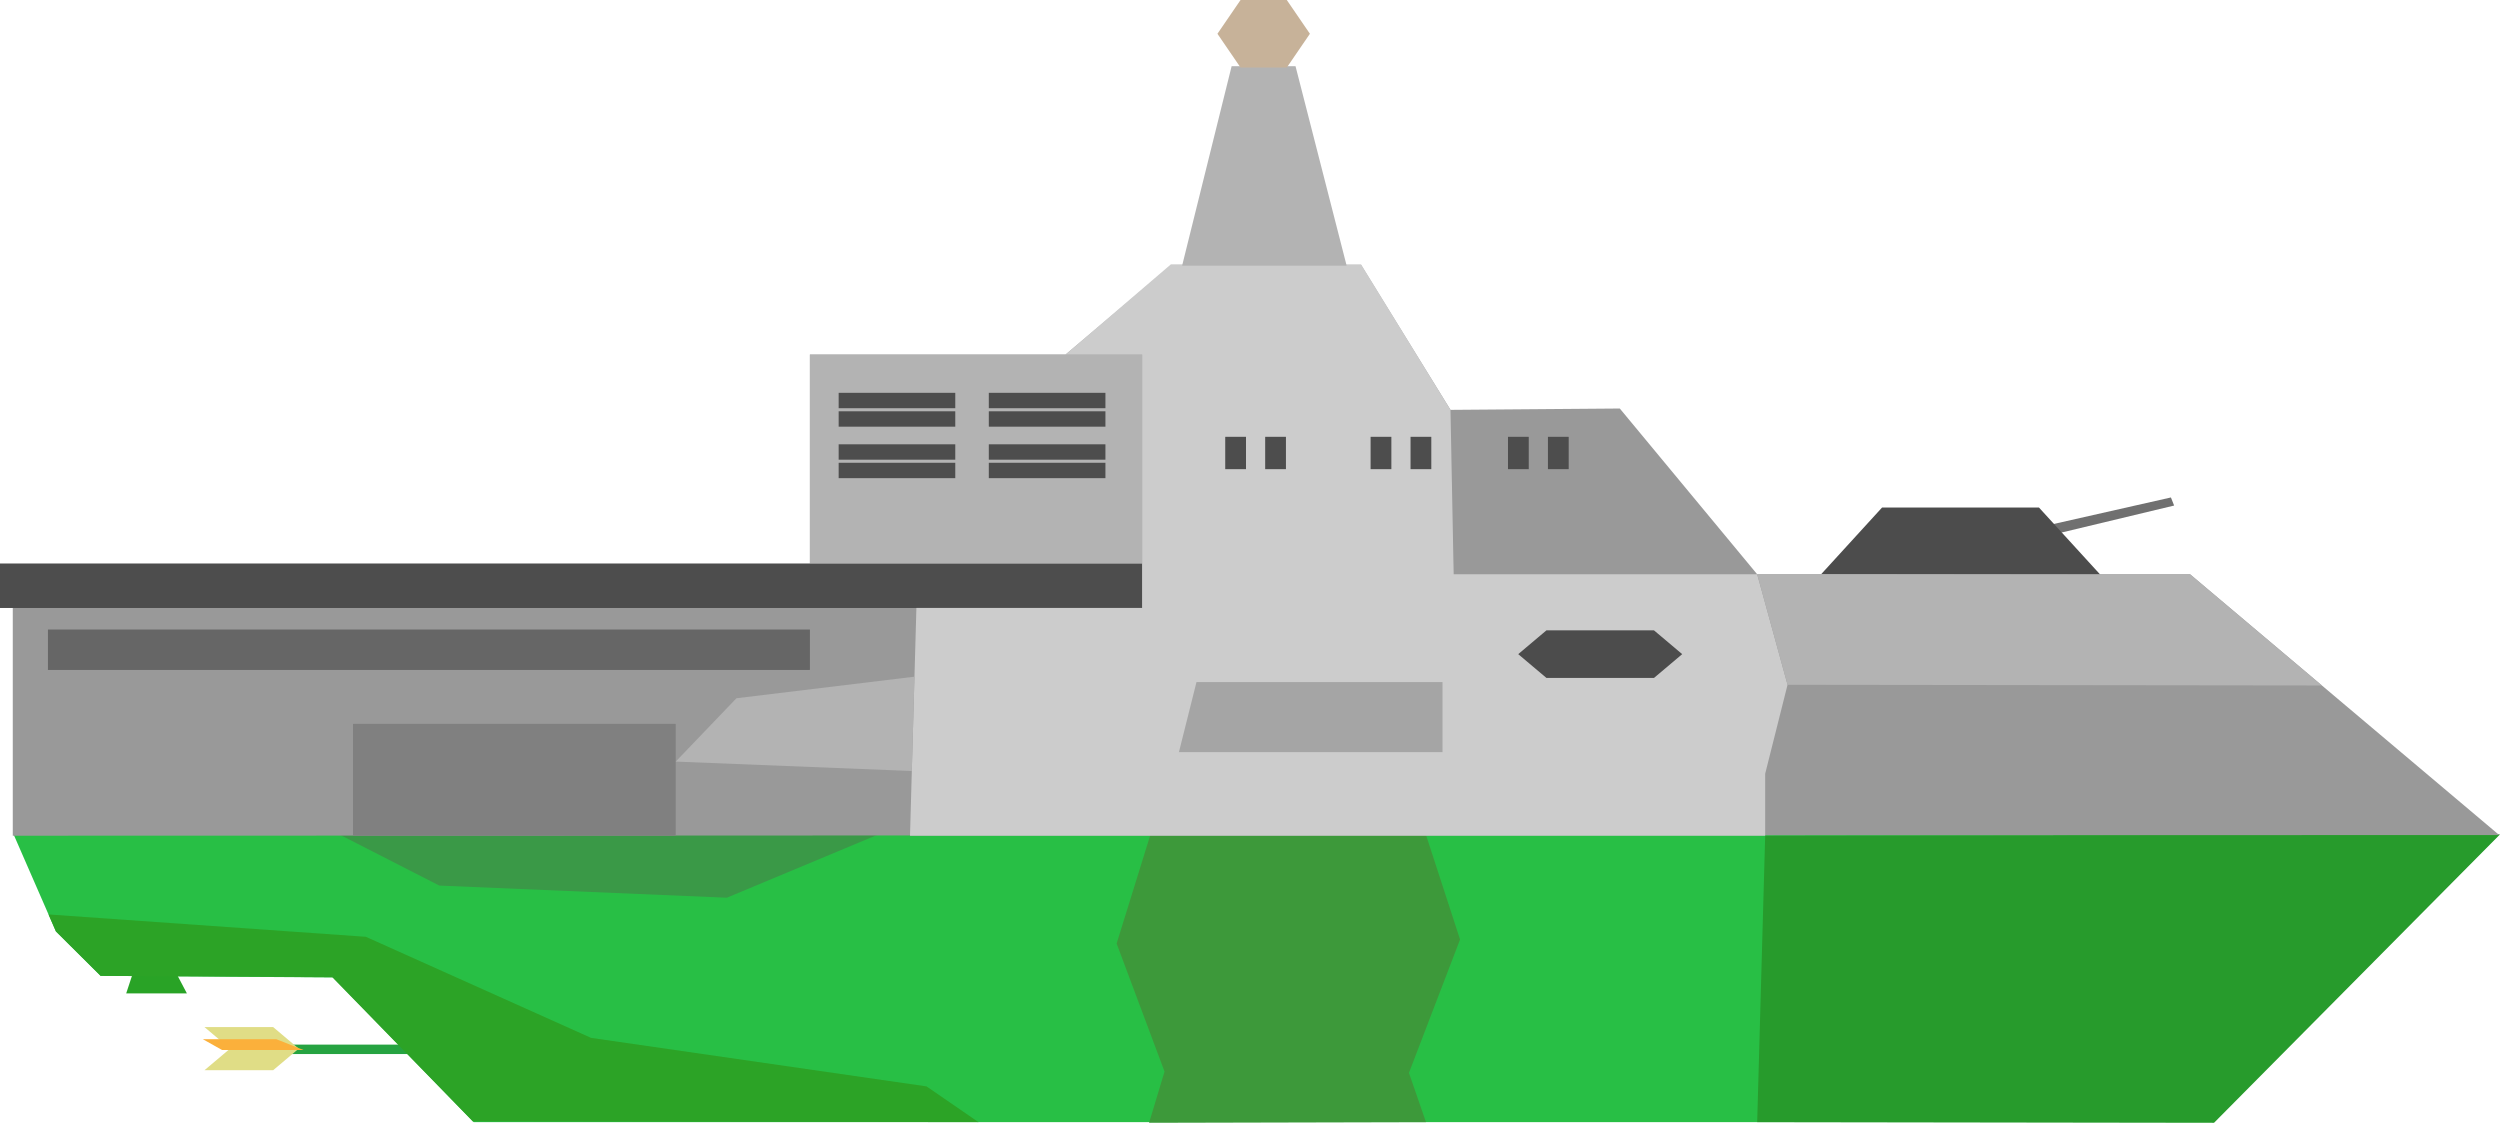
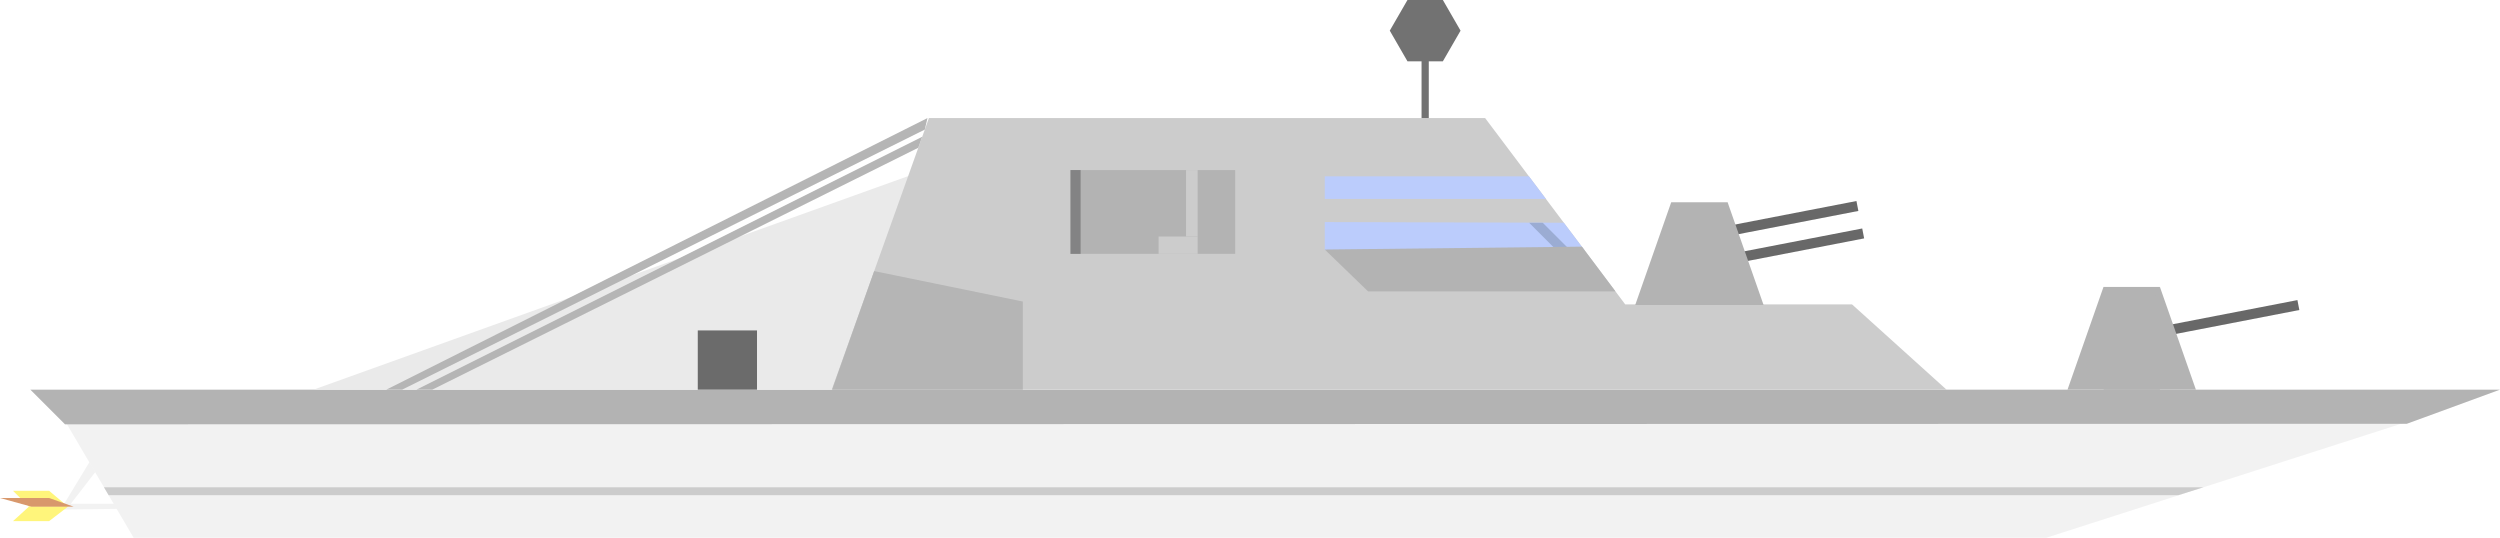
- <svg xmlns="http://www.w3.org/2000/svg" viewBox="0 0 1906 856">
+ <svg xmlns="http://www.w3.org/2000/svg" id="Слой_1_копия_" data-name="Слой 1 (копия)" viewBox="0 0 1730.5 372.22">
  <defs>
    <style>
-             .cls-1{fill:#28bf45;}.cls-2{fill:#26a341;}.cls-3{fill:#e0dd86;}.cls-4{fill:#fbb03b;}.cls-5{fill:#29a326;}.cls-6{fill:#2ca326;}.cls-7{fill:#c1272d;}.cls-8{fill:#4d4d4d;}.cls-9{fill:#279b2c;}.cls-10{fill:#3d993a;}.cls-11{fill:#3a9947;}.cls-12{fill:#999;}.cls-13{fill:#666;}.cls-14{fill:gray;}.cls-15{fill:#b3b3b3;}.cls-16{fill:#707070;}.cls-17{fill:#4c4c4c;}.cls-18{fill:#ccc;}.cls-19{fill:#c7b299;}.cls-20{fill:#a5a5a5;}
+             .cls-1{fill:#f2f2f2;}.cls-2{fill:#b3b3b3;}.cls-3{fill:#eaeaea;}.cls-4{fill:#686868;}.cls-5{fill:#ccc;}.cls-6{fill:#727272;}.cls-7{fill:#bbccfc;}.cls-8{fill:#b5b5b5;}.cls-9{fill:#6b6b6b;}.cls-10{fill:#fff57b;}.cls-11{fill:#d8986c;}.cls-12{fill:#9bacd3;}.cls-13{fill:#838384;}
        </style>
  </defs>
-   <g id="Слой_1" data-name="Слой 1">
-     <polygon class="cls-1" points="361.11 855.49 1687.39 855.49 1905.39 636.13 10.35 636.13 42.63 710.1 76.73 744.01 253.93 745.19 361.11 855.49" />
-     <rect class="cls-2" x="221.66" y="796.41" width="95" height="7.19" />
-     <path class="cls-3" d="M268.75,1390.49l-19.49-16.44H196.89l19.49,16.44S268.75,1389.85,268.75,1390.49Z" transform="translate(-41 -591)" />
-     <path class="cls-3" d="M268.75,1390.49l-19.49,16.44H196.89l19.49-16.44S268.75,1391.13,268.75,1390.49Z" transform="translate(-41 -591)" />
-     <polygon class="cls-4" points="231.4 800.52 210.69 792.3 154.67 792.3 169.29 800.52 231.4 800.52" />
-     <polygon class="cls-5" points="102.3 738.87 96.21 757.37 142.49 757.37 132.75 738.87 102.3 738.87" />
-     <polygon class="cls-6" points="36.99 697.17 278.9 714.21 450.62 791.27 706.38 828.26 745.96 855.49 360.5 854.97 253.32 745.03 76.73 744.01 42.63 710.1 36.99 697.17" />
-     <polygon class="cls-7" points="868.36 515.91 851.31 580.64 1027.9 582.7 1099.76 528.24 1014.5 510.78 868.36 515.91" />
-     <path class="cls-8" d="M1386.77,1228.15" transform="translate(-41 -591)" />
-     <polygon class="cls-9" points="1345.77 637.15 1339.68 855.5 1688 856 1906 636.13 1345.77 637.15" />
-     <polygon class="cls-10" points="878.1 633.04 851.31 719.35 887.84 816.96 876.07 856 1087.17 855.49 1074.18 817.98 1113.15 716.27 1082.7 622.77 878.1 633.04" />
-     <polygon class="cls-11" points="254.54 634.07 334.92 675.17 554.14 684.42 674.71 634.07 254.54 634.07" />
-   </g>
-   <g id="Слой_2" data-name="Слой 2">
-     <polyline class="cls-12" points="1905.39 636.64 1669.73 437.83 1339.68 437.83 1234.94 311.45 1105.85 312.48 1037.64 202.03 893.32 202.03 812.33 270.35 617.47 270.35 617.47 449.13 9.74 449.13 9.74 637.15" />
-     <rect class="cls-13" x="36.54" y="479.95" width="580.93" height="30.82" />
-     <rect class="cls-14" x="269.15" y="551.87" width="246.01" height="85.28" />
-     <rect class="cls-8" y="429.61" width="870.79" height="33.91" />
-     <rect class="cls-15" x="617.47" y="270.35" width="253.32" height="159.26" />
-     <polygon class="cls-16" points="1536.98 405.98 1655.11 379.26 1657.55 385.43 1541.85 413.17 1536.98 405.98" />
-     <polygon class="cls-17" points="1388.4 437.83 1434.86 386.97 1554.53 386.97 1601.22 438.08 1388.4 437.83" />
-     <polygon class="cls-18" points="892.71 201.51 812.33 270.35 870.79 270.35 870.79 463.51 698.66 463.51 693.79 637.15 1345.77 637.15 1345.77 589.89 1362.82 522.08 1339.68 437.83 1108.28 437.83 1105.85 312.48 1037.64 201.51 892.71 201.51" />
-     <rect class="cls-8" x="1180.14" y="333.03" width="15.83" height="24.66" />
-     <rect class="cls-8" x="1149.69" y="333.03" width="15.83" height="24.66" />
-     <rect class="cls-8" x="1075.4" y="333.03" width="15.83" height="24.66" />
-     <rect class="cls-8" x="1044.95" y="333.03" width="15.83" height="24.66" />
-     <rect class="cls-8" x="964.57" y="333.03" width="15.83" height="24.66" />
-     <rect class="cls-8" x="934.12" y="333.03" width="15.83" height="24.66" />
-     <polygon class="cls-15" points="901.24 202.54 938.99 50.48 987.71 50.48 1026.68 202.54 901.24 202.54" />
-     <polygon class="cls-19" points="981.05 0 945.8 0 928.17 25.75 945.8 51.51 981.05 51.51 998.67 25.75 981.05 0" />
-     <polygon class="cls-15" points="1770.2 522.59 1362.82 522.08 1339.68 437.83 1669.73 437.83 1770.2 522.59" />
-     <polygon class="cls-15" points="695.18 587.81 515.17 580.64 561.45 532.35 697.19 515.9 695.18 587.81" />
-     <polygon class="cls-20" points="898.8 573.45 912.2 520.02 1099.76 520.02 1099.76 573.45 898.8 573.45" />
-     <rect class="cls-8" x="639.39" y="313.57" width="88.91" height="11.73" />
-     <rect class="cls-8" x="639.39" y="299.49" width="88.91" height="11.73" />
-     <rect class="cls-8" x="639.39" y="352.82" width="88.91" height="11.73" />
-     <rect class="cls-8" x="639.39" y="338.74" width="88.91" height="11.73" />
-     <rect class="cls-8" x="753.87" y="313.57" width="88.91" height="11.73" />
-     <rect class="cls-8" x="753.87" y="299.49" width="88.91" height="11.73" />
-     <rect class="cls-8" x="753.87" y="352.82" width="88.91" height="11.73" />
-     <rect class="cls-8" x="753.87" y="338.74" width="88.91" height="11.73" />
-     <polygon class="cls-17" points="1179 480.58 1157.5 498.72 1179 516.86 1261 516.86 1282.5 498.72 1261 480.58 1179 480.58" />
-   </g>
+   <polygon class="cls-1" points="92.5 372.22 1416.5 372.22 1665.5 292.22 45.5 292.22 92.5 372.22" />
+   <polygon class="cls-2" points="1666 293.35 1730.5 269.72 21 269.72 45 293.72 1666 293.35" />
+   <polyline class="cls-3" points="217 269.72 847 269.72 820.88 154.83 704.32 94.72" />
+   <rect class="cls-4" x="1321.76" y="208.42" width="116" height="7" transform="translate(-162.13 226.88) rotate(-10.96)" />
+   <rect class="cls-4" x="1623" y="258" width="116" height="7" transform="translate(-166.06 285.05) rotate(-10.96)" />
+   <polygon class="cls-2" points="1431.13 269.72 1456.04 198.61 1495.09 198.61 1495.09 269.72 1431.13 269.72" />
+   <polyline class="cls-2" points="1456.04 269.72 1520 269.72 1495.09 198.61" />
+   <polygon class="cls-5" points="1347.39 269.72 1282 210.72 1125 210.72 1028 81.72 643 81.72 575.74 269.72 1347.39 269.72" />
+   <rect class="cls-6" x="984" y="34.72" width="5" height="47" />
+   <polygon class="cls-6" points="998.75 0 974.25 0 962 21.22 974.25 42.44 998.75 42.44 1011 21.22 998.75 0" />
+   <polygon class="cls-7" points="1058.34 122.07 917 122.07 917 137.72 1070.11 137.72 1058.34 122.07" />
+   <polygon class="cls-7" points="1082.49 154.18 1096.7 173.08 917 173.08 917 153.72 1082.49 154.18" />
+   <polygon class="cls-8" points="605.1 187.64 708 208.72 708 269.72 576 269.72 605.1 187.64" />
+   <polygon class="cls-8" points="642 81.72 267.39 269.72 278.35 269.72 640.15 89.69 642 81.72" />
+   <polygon class="cls-8" points="635.64 102.28 638.36 94.68 288.26 269.72 299.22 269.72 635.64 102.28" />
+   <rect class="cls-9" x="483" y="228.72" width="41" height="41" />
+   <rect class="cls-4" x="1317.76" y="189.42" width="116" height="7" transform="translate(-158.59 225.77) rotate(-10.96)" />
+   <polygon class="cls-2" points="1131.89 211.14 1156.8 140.03 1195.86 140.03 1195.86 211.14 1131.89 211.14" />
+   <polyline class="cls-2" points="1156.8 211.14 1220.76 211.14 1195.86 140.03" />
+   <polygon class="cls-1" points="124 348.72 49 348.72 66 326.72 62 319.72 42 352.72 124 351.72 124 348.72" />
+   <polyline class="cls-10" points="47 350.72 34 339.72 9 339.72 20 350.72 47 350.72" />
+   <line class="cls-4" x1="20" y1="350.72" x2="47" y2="350.72" />
+   <polyline class="cls-10" points="47 350.72 34 360.72 9 360.72 20 350.72 47 350.72" />
+   <polygon class="cls-11" points="51 350.72 34 344.72 0 344.72 21.75 350.72 51 350.72" />
+   <polygon class="cls-5" points="75.21 342.79 1507.75 342.79 1525.17 337.3 71.99 337.3 75.21 342.79" />
+   <polygon class="cls-12" points="1077.33 173.08 1058.48 154.22 1067.9 154.22 1086.79 173.11 1077.33 173.08" />
+   <polygon class="cls-2" points="947 201.72 1118.23 201.72 1095 170.72 917 172.72 947 201.72" />
+   <path class="cls-2" d="M1253,110" transform="translate(-147 -39.28)" />
+   <rect class="cls-2" x="741" y="117.72" width="114" height="58" />
+   <rect class="cls-13" x="741" y="117.72" width="7" height="58" />
+   <rect class="cls-5" x="802" y="163.72" width="27" height="12" />
+   <rect class="cls-5" x="821" y="117.72" width="8" height="46" />
</svg>
